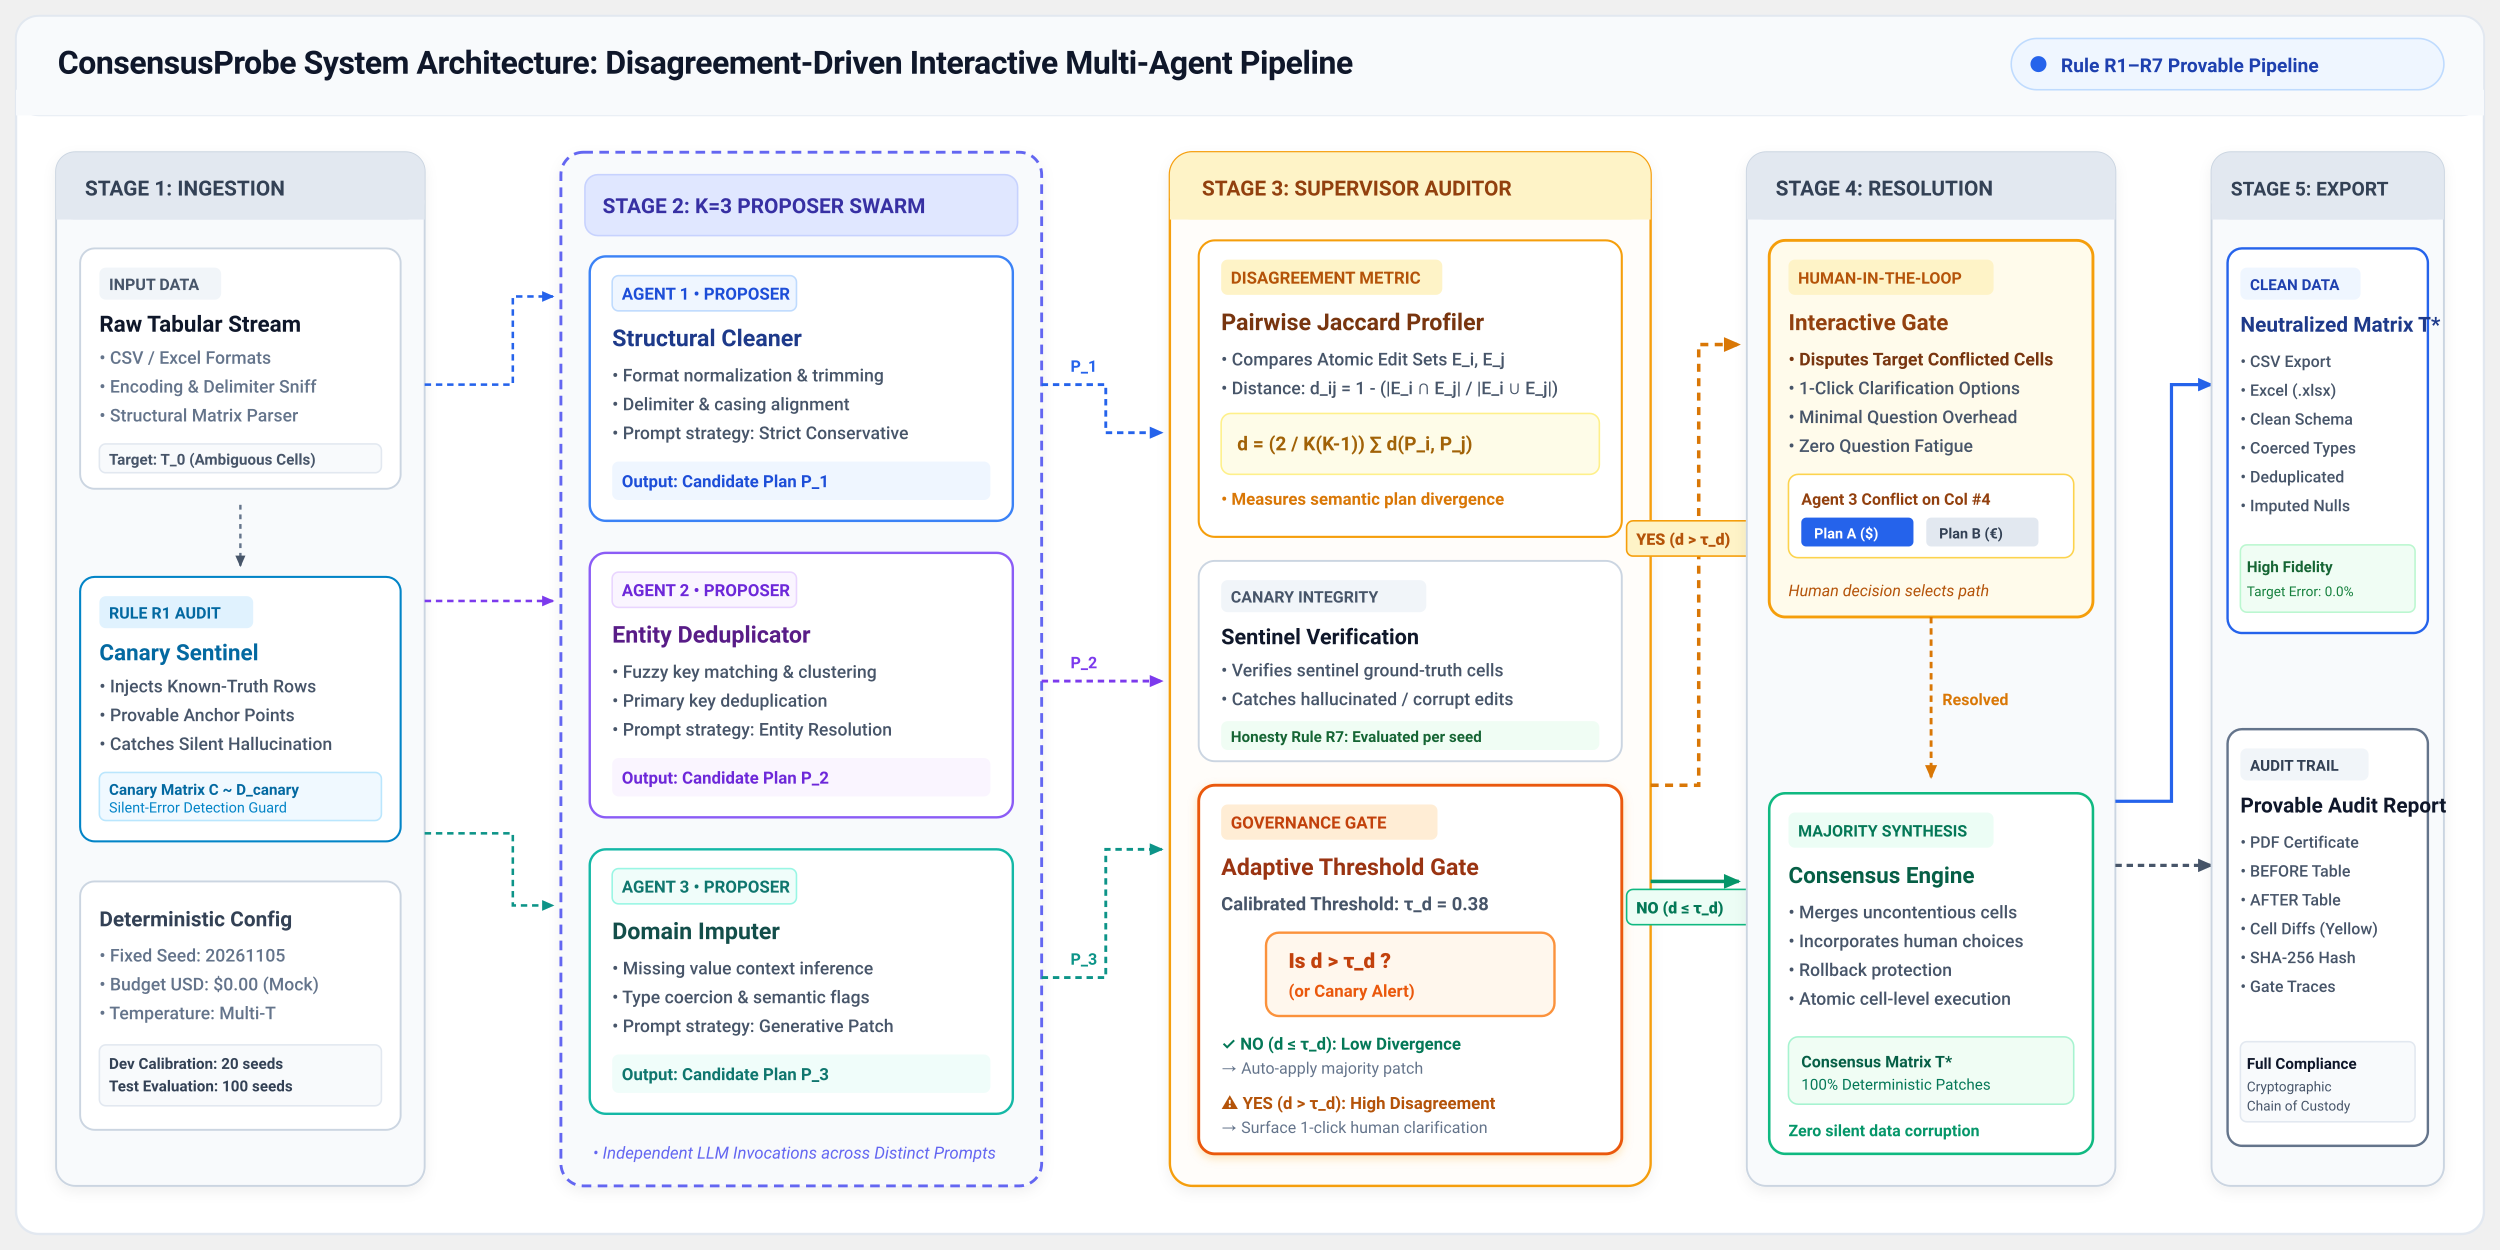
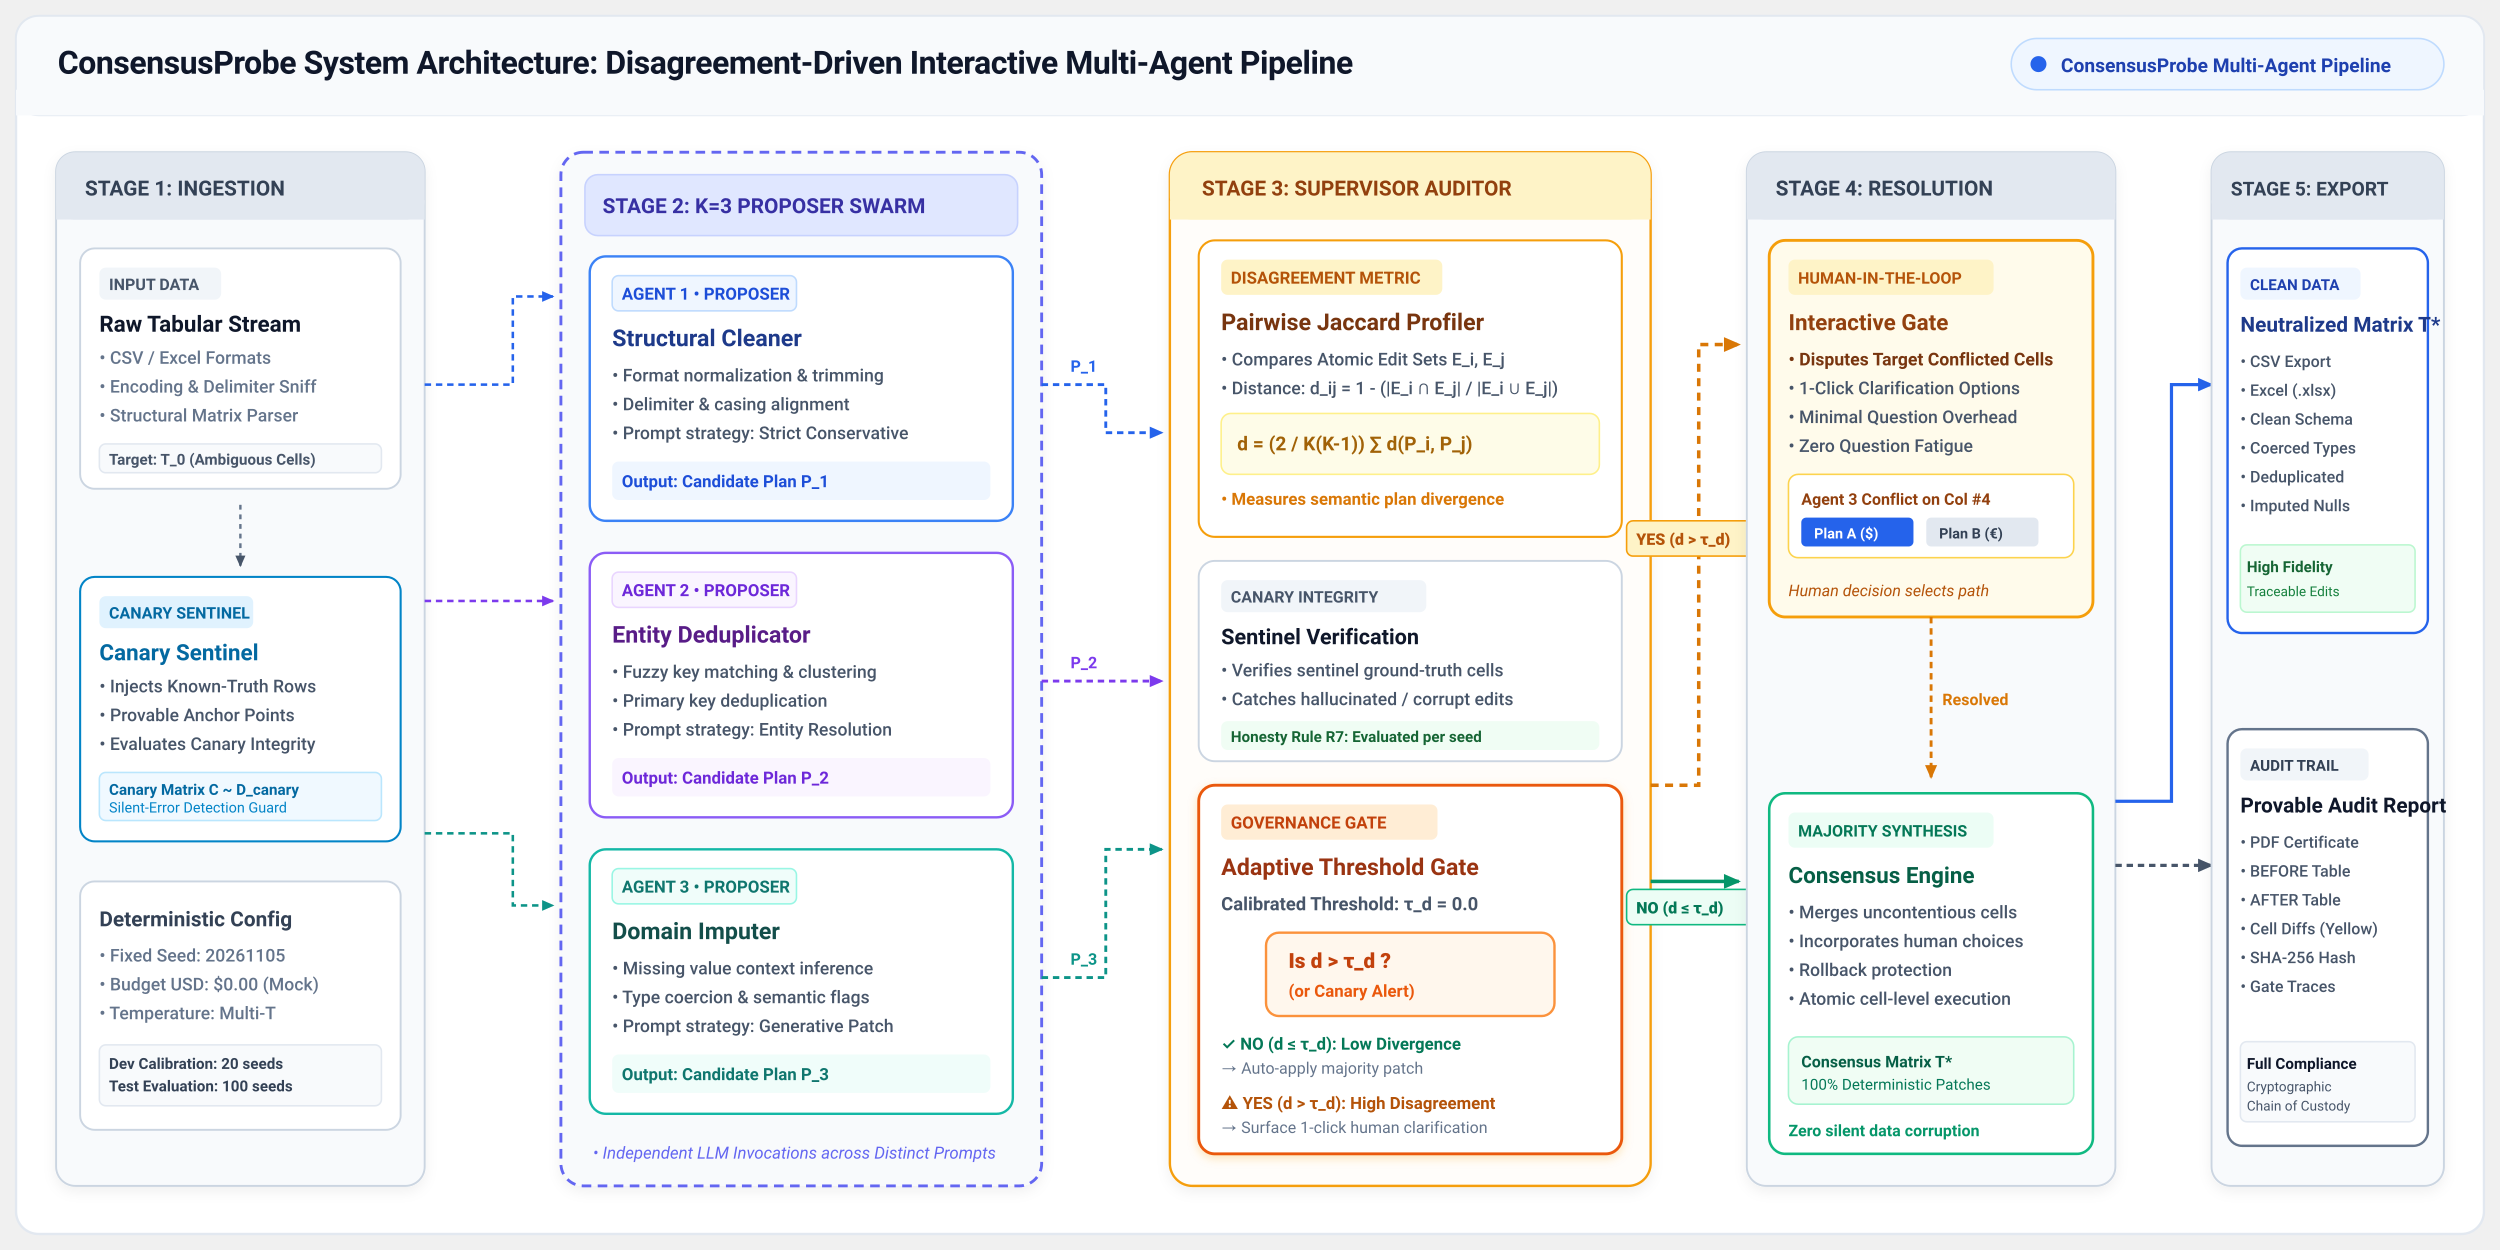
<svg xmlns="http://www.w3.org/2000/svg" viewBox="0 0 1560 780" width="1560" height="780" style="background:#ffffff; font-family:-apple-system, BlinkMacSystemFont, 'Segoe UI', Roboto, Helvetica, Arial, sans-serif;">
  <defs>
    <filter id="card-shadow" x="-5%" y="-5%" width="110%" height="115%" filterUnits="userSpaceOnUse">
      <feDropShadow dx="0" dy="3" stdDeviation="4" flood-color="#0f172a" flood-opacity="0.06" />
    </filter>
    <filter id="glow-amber" x="-10%" y="-10%" width="120%" height="120%">
      <feDropShadow dx="0" dy="2" stdDeviation="3" flood-color="#f59e0b" flood-opacity="0.25" />
    </filter>
    <marker id="arr-slate" viewBox="0 0 10 10" refX="7" refY="5" markerWidth="6" markerHeight="6" orient="auto-start-reverse">
      <path d="M 0 1.5 L 8 5 L 0 8.5 z" fill="#475569" />
    </marker>
    <marker id="arr-blue" viewBox="0 0 10 10" refX="7" refY="5" markerWidth="6" markerHeight="6" orient="auto-start-reverse">
      <path d="M 0 1.5 L 8 5 L 0 8.5 z" fill="#2563eb" />
    </marker>
    <marker id="arr-purple" viewBox="0 0 10 10" refX="7" refY="5" markerWidth="6" markerHeight="6" orient="auto-start-reverse">
      <path d="M 0 1.5 L 8 5 L 0 8.5 z" fill="#7c3aed" />
    </marker>
    <marker id="arr-teal" viewBox="0 0 10 10" refX="7" refY="5" markerWidth="6" markerHeight="6" orient="auto-start-reverse">
      <path d="M 0 1.5 L 8 5 L 0 8.5 z" fill="#0d9488" />
    </marker>
    <marker id="arr-amber" viewBox="0 0 10 10" refX="7" refY="5" markerWidth="6" markerHeight="6" orient="auto-start-reverse">
      <path d="M 0 1.5 L 8 5 L 0 8.5 z" fill="#d97706" />
    </marker>
    <marker id="arr-green" viewBox="0 0 10 10" refX="7" refY="5" markerWidth="6" markerHeight="6" orient="auto-start-reverse">
      <path d="M 0 1.5 L 8 5 L 0 8.5 z" fill="#059669" />
    </marker>
  </defs>
  <rect x="10" y="10" width="1540" height="760" rx="14" fill="#ffffff" stroke="#e2e8f0" stroke-width="1.5" />
  <rect x="10" y="10" width="1540" height="62" rx="14" fill="#f8fafc" stroke="#e2e8f0" stroke-width="1" />
  <rect x="10" y="56" width="1540" height="16" fill="#f8fafc" />
  <text x="36" y="46" font-size="20" font-weight="700" fill="#0f172a" letter-spacing="-0.3">ConsensusProbe System Architecture: Disagreement-Driven Interactive Multi-Agent Pipeline</text>
  <rect x="1255" y="24" width="270" height="32" rx="16" fill="#eff6ff" stroke="#bfdbfe" stroke-width="1" />
  <circle cx="1272" cy="40" r="5" fill="#2563eb" />
-   <text x="1286" y="45" font-size="12" font-weight="600" fill="#1e40af">Rule R1–R7 Provable Pipeline</text>
+   <text x="1286" y="45" font-size="12" font-weight="600" fill="#1e40af">ConsensusProbe Multi-Agent Pipeline</text>
  <g transform="translate(35, 95)">
    <rect x="0" y="0" width="230" height="645" rx="12" fill="#f8fafc" stroke="#cbd5e1" stroke-width="1.2" filter="url(#card-shadow)" />
    <rect x="0" y="0" width="230" height="42" rx="12" fill="#e2e8f0" />
    <rect x="0" y="30" width="230" height="12" fill="#e2e8f0" />
    <text x="18" y="27" font-size="13" font-weight="700" fill="#334155">STAGE 1: INGESTION</text>
    <g transform="translate(15, 60)">
      <rect x="0" y="0" width="200" height="150" rx="9" fill="#ffffff" stroke="#cbd5e1" stroke-width="1.2" />
      <rect x="12" y="12" width="76" height="20" rx="4" fill="#f1f5f9" />
      <text x="18" y="26" font-size="10" font-weight="700" fill="#475569">INPUT DATA</text>
      <text x="12" y="52" font-size="14" font-weight="700" fill="#0f172a">Raw Tabular Stream</text>
      <text x="12" y="72" font-size="11" font-weight="500" fill="#64748b">• CSV / Excel Formats</text>
      <text x="12" y="90" font-size="11" font-weight="500" fill="#64748b">• Encoding &amp; Delimiter Sniff</text>
      <text x="12" y="108" font-size="11" font-weight="500" fill="#64748b">• Structural Matrix Parser</text>
      <rect x="12" y="122" width="176" height="18" rx="4" fill="#f8fafc" stroke="#e2e8f0" />
      <text x="18" y="135" font-size="9.5" font-weight="600" fill="#475569">Target: T_0 (Ambiguous Cells)</text>
    </g>
    <path d="M 115 220 L 115 258" stroke="#64748b" stroke-width="1.5" stroke-dasharray="3,3" marker-end="url(#arr-slate)" />
    <g transform="translate(15, 265)">
      <rect x="0" y="0" width="200" height="165" rx="9" fill="#ffffff" stroke="#0284c7" stroke-width="1.3" />
      <rect x="12" y="12" width="96" height="20" rx="4" fill="#e0f2fe" />
-       <text x="18" y="26" font-size="10" font-weight="700" fill="#0369a1">RULE R1 AUDIT</text>
+       <text x="18" y="26" font-size="10" font-weight="700" fill="#0369a1">CANARY SENTINEL</text>
      <text x="12" y="52" font-size="14" font-weight="700" fill="#0369a1">Canary Sentinel</text>
      <text x="12" y="72" font-size="11" font-weight="500" fill="#475569">• Injects Known-Truth Rows</text>
      <text x="12" y="90" font-size="11" font-weight="500" fill="#475569">• Provable Anchor Points</text>
-       <text x="12" y="108" font-size="11" font-weight="500" fill="#475569">• Catches Silent Hallucination</text>
+       <text x="12" y="108" font-size="11" font-weight="500" fill="#475569">• Evaluates Canary Integrity</text>
      <rect x="12" y="122" width="176" height="30" rx="4" fill="#f0f9ff" stroke="#bae6fd" />
      <text x="18" y="136" font-size="9.5" font-weight="600" fill="#0369a1">Canary Matrix C ~ D_canary</text>
      <text x="18" y="147" font-size="9" fill="#0284c7">Silent-Error Detection Guard</text>
    </g>
    <g transform="translate(15, 455)">
      <rect x="0" y="0" width="200" height="155" rx="9" fill="#ffffff" stroke="#cbd5e1" stroke-width="1.2" />
      <text x="12" y="28" font-size="13" font-weight="700" fill="#334155">Deterministic Config</text>
      <text x="12" y="50" font-size="11" font-weight="500" fill="#64748b">• Fixed Seed: 20261105</text>
      <text x="12" y="68" font-size="11" font-weight="500" fill="#64748b">• Budget USD: $0.00 (Mock)</text>
      <text x="12" y="86" font-size="11" font-weight="500" fill="#64748b">• Temperature: Multi-T</text>
      <rect x="12" y="102" width="176" height="38" rx="4" fill="#f8fafc" stroke="#e2e8f0" />
      <text x="18" y="117" font-size="9.5" font-weight="600" fill="#334155">Dev Calibration: 20 seeds</text>
      <text x="18" y="131" font-size="9.5" font-weight="600" fill="#334155">Test Evaluation: 100 seeds</text>
    </g>
  </g>
  <path d="M 265 240 L 320 240 L 320 185 L 345 185" stroke="#2563eb" stroke-width="1.6" stroke-dasharray="4,3" fill="none" marker-end="url(#arr-blue)" />
  <path d="M 265 375 L 345 375" stroke="#7c3aed" stroke-width="1.6" stroke-dasharray="4,3" fill="none" marker-end="url(#arr-purple)" />
  <path d="M 265 520 L 320 520 L 320 565 L 345 565" stroke="#0d9488" stroke-width="1.6" stroke-dasharray="4,3" fill="none" marker-end="url(#arr-teal)" />
  <g transform="translate(350, 95)">
    <rect x="0" y="0" width="300" height="645" rx="14" fill="#f8fafc" stroke="#6366f1" stroke-width="1.8" stroke-dasharray="6,4" filter="url(#card-shadow)" />
    <rect x="15" y="14" width="270" height="38" rx="8" fill="#e0e7ff" stroke="#c7d2fe" />
    <text x="26" y="38" font-size="13" font-weight="700" fill="#3730a3">STAGE 2: K=3 PROPOSER SWARM</text>
    <g transform="translate(18, 65)">
      <rect x="0" y="0" width="264" height="165" rx="10" fill="#ffffff" stroke="#3b82f6" stroke-width="1.5" />
      <rect x="14" y="12" width="115" height="22" rx="4" fill="#eff6ff" stroke="#bfdbfe" />
      <text x="20" y="27" font-size="10.5" font-weight="700" fill="#1d4ed8">AGENT 1 • PROPOSER</text>
      <text x="14" y="56" font-size="14.5" font-weight="700" fill="#1e3a8a">Structural Cleaner</text>
      <text x="14" y="78" font-size="11" font-weight="500" fill="#475569">• Format normalization &amp; trimming</text>
      <text x="14" y="96" font-size="11" font-weight="500" fill="#475569">• Delimiter &amp; casing alignment</text>
      <text x="14" y="114" font-size="11" font-weight="500" fill="#475569">• Prompt strategy: Strict Conservative</text>
      <rect x="14" y="128" width="236" height="24" rx="4" fill="#eff6ff" />
      <text x="20" y="144" font-size="10.5" font-weight="700" fill="#1d4ed8">Output: Candidate Plan P_1</text>
    </g>
    <g transform="translate(18, 250)">
      <rect x="0" y="0" width="264" height="165" rx="10" fill="#ffffff" stroke="#8b5cf6" stroke-width="1.5" />
      <rect x="14" y="12" width="115" height="22" rx="4" fill="#faf5ff" stroke="#e9d5ff" />
      <text x="20" y="27" font-size="10.5" font-weight="700" fill="#6d28d9">AGENT 2 • PROPOSER</text>
      <text x="14" y="56" font-size="14.5" font-weight="700" fill="#581c87">Entity Deduplicator</text>
      <text x="14" y="78" font-size="11" font-weight="500" fill="#475569">• Fuzzy key matching &amp; clustering</text>
      <text x="14" y="96" font-size="11" font-weight="500" fill="#475569">• Primary key deduplication</text>
      <text x="14" y="114" font-size="11" font-weight="500" fill="#475569">• Prompt strategy: Entity Resolution</text>
      <rect x="14" y="128" width="236" height="24" rx="4" fill="#faf5ff" />
      <text x="20" y="144" font-size="10.5" font-weight="700" fill="#6d28d9">Output: Candidate Plan P_2</text>
    </g>
    <g transform="translate(18, 435)">
      <rect x="0" y="0" width="264" height="165" rx="10" fill="#ffffff" stroke="#14b8a6" stroke-width="1.5" />
      <rect x="14" y="12" width="115" height="22" rx="4" fill="#f0fdfa" stroke="#99f6e4" />
      <text x="20" y="27" font-size="10.5" font-weight="700" fill="#0f766e">AGENT 3 • PROPOSER</text>
      <text x="14" y="56" font-size="14.5" font-weight="700" fill="#134e4a">Domain Imputer</text>
      <text x="14" y="78" font-size="11" font-weight="500" fill="#475569">• Missing value context inference</text>
      <text x="14" y="96" font-size="11" font-weight="500" fill="#475569">• Type coercion &amp; semantic flags</text>
      <text x="14" y="114" font-size="11" font-weight="500" fill="#475569">• Prompt strategy: Generative Patch</text>
      <rect x="14" y="128" width="236" height="24" rx="4" fill="#f0fdfa" />
      <text x="20" y="144" font-size="10.5" font-weight="700" fill="#0f766e">Output: Candidate Plan P_3</text>
    </g>
    <text x="20" y="628" font-size="10.5" font-style="italic" fill="#6366f1">• Independent LLM Invocations across Distinct Prompts</text>
  </g>
  <path d="M 650 240 L 690 240 L 690 270 L 725 270" stroke="#2563eb" stroke-width="1.8" stroke-dasharray="4,3" fill="none" marker-end="url(#arr-blue)" />
  <text x="668" y="232" font-size="10" font-weight="700" fill="#2563eb">P_1</text>
  <path d="M 650 425 L 725 425" stroke="#7c3aed" stroke-width="1.8" stroke-dasharray="4,3" fill="none" marker-end="url(#arr-purple)" />
  <text x="668" y="417" font-size="10" font-weight="700" fill="#7c3aed">P_2</text>
  <path d="M 650 610 L 690 610 L 690 530 L 725 530" stroke="#0d9488" stroke-width="1.8" stroke-dasharray="4,3" fill="none" marker-end="url(#arr-teal)" />
  <text x="668" y="602" font-size="10" font-weight="700" fill="#0d9488">P_3</text>
  <g transform="translate(730, 95)">
    <rect x="0" y="0" width="300" height="645" rx="14" fill="#fffdfa" stroke="#f59e0b" stroke-width="1.5" filter="url(#card-shadow)" />
    <rect x="0" y="0" width="300" height="42" rx="14" fill="#fef3c7" />
    <rect x="0" y="30" width="300" height="12" fill="#fef3c7" />
    <text x="20" y="27" font-size="13" font-weight="700" fill="#92400e">STAGE 3: SUPERVISOR AUDITOR</text>
    <g transform="translate(18, 55)">
      <rect x="0" y="0" width="264" height="185" rx="10" fill="#ffffff" stroke="#f59e0b" stroke-width="1.3" />
      <rect x="14" y="12" width="138" height="22" rx="4" fill="#fef3c7" />
      <text x="20" y="27" font-size="10.5" font-weight="700" fill="#b45309">DISAGREEMENT METRIC</text>
      <text x="14" y="56" font-size="14.5" font-weight="700" fill="#78350f">Pairwise Jaccard Profiler</text>
      <text x="14" y="78" font-size="11" font-weight="500" fill="#475569">• Compares Atomic Edit Sets E_i, E_j</text>
      <text x="14" y="96" font-size="11" font-weight="500" fill="#475569">• Distance: d_ij = 1 - (|E_i ∩ E_j| / |E_i ∪ E_j|)</text>
      <rect x="14" y="108" width="236" height="38" rx="6" fill="#fefce8" stroke="#fef08a" />
      <text x="24" y="131" font-size="12" font-weight="700" fill="#a16207">d = (2 / K(K-1)) ∑ d(P_i, P_j)</text>
      <text x="14" y="165" font-size="10.5" font-weight="600" fill="#d97706">• Measures semantic plan divergence</text>
    </g>
    <g transform="translate(18, 255)">
      <rect x="0" y="0" width="264" height="125" rx="10" fill="#ffffff" stroke="#cbd5e1" stroke-width="1.2" />
      <rect x="14" y="12" width="128" height="20" rx="4" fill="#f1f5f9" />
      <text x="20" y="26" font-size="10" font-weight="700" fill="#475569">CANARY INTEGRITY</text>
      <text x="14" y="52" font-size="13.5" font-weight="700" fill="#0f172a">Sentinel Verification</text>
      <text x="14" y="72" font-size="11" font-weight="500" fill="#475569">• Verifies sentinel ground-truth cells</text>
      <text x="14" y="90" font-size="11" font-weight="500" fill="#475569">• Catches hallucinated / corrupt edits</text>
      <rect x="14" y="100" width="236" height="18" rx="4" fill="#f0fdf4" />
      <text x="20" y="113" font-size="9.5" font-weight="700" fill="#166534">Honesty Rule R7: Evaluated per seed</text>
    </g>
    <g transform="translate(18, 395)">
      <rect x="0" y="0" width="264" height="230" rx="10" fill="#ffffff" stroke="#ea580c" stroke-width="1.8" filter="url(#glow-amber)" />
      <rect x="14" y="12" width="135" height="22" rx="4" fill="#ffedd5" />
      <text x="20" y="27" font-size="10.5" font-weight="700" fill="#c2410c">GOVERNANCE GATE</text>
      <text x="14" y="56" font-size="14.5" font-weight="700" fill="#9a3412">Adaptive Threshold Gate</text>
-       <text x="14" y="78" font-size="11.5" font-weight="600" fill="#475569">Calibrated Threshold: τ_d = 0.38</text>
+       <text x="14" y="78" font-size="11.5" font-weight="600" fill="#475569">Calibrated Threshold: τ_d = 0.0</text>
      <rect x="42" y="92" width="180" height="52" rx="8" fill="#fff7ed" stroke="#fb923c" stroke-width="1.5" />
      <text x="56" y="114" font-size="13" font-weight="800" fill="#c2410c">Is  d &gt; τ_d ?</text>
      <text x="56" y="132" font-size="10.5" font-weight="600" fill="#ea580c">(or Canary Alert)</text>
      <text x="14" y="165" font-size="10.5" font-weight="600" fill="#047857">✓ NO (d ≤ τ_d): Low Divergence</text>
      <text x="14" y="180" font-size="10" fill="#64748b">  → Auto-apply majority patch</text>
      <text x="14" y="202" font-size="10.5" font-weight="600" fill="#b45309">⚠ YES (d &gt; τ_d): High Disagreement</text>
      <text x="14" y="217" font-size="10" fill="#64748b">  → Surface 1-click human clarification</text>
    </g>
  </g>
  <path d="M 1030 490 L 1060 490 L 1060 215 L 1085 215" stroke="#d97706" stroke-width="2.2" stroke-dasharray="5,4" fill="none" marker-end="url(#arr-amber)" />
  <rect x="1015" y="325" width="85" height="22" rx="4" fill="#fef3c7" stroke="#f59e0b" />
  <text x="1021" y="340" font-size="10" font-weight="800" fill="#b45309">YES (d &gt; τ_d)</text>
  <path d="M 1030 550 L 1085 550" stroke="#059669" stroke-width="2.2" fill="none" marker-end="url(#arr-green)" />
  <rect x="1015" y="555" width="85" height="22" rx="4" fill="#ecfdf5" stroke="#10b981" />
  <text x="1021" y="570" font-size="10" font-weight="800" fill="#047857">NO (d ≤ τ_d)</text>
  <g transform="translate(1090, 95)">
    <rect x="0" y="0" width="230" height="645" rx="12" fill="#f8fafc" stroke="#cbd5e1" stroke-width="1.2" filter="url(#card-shadow)" />
    <rect x="0" y="0" width="230" height="42" rx="12" fill="#e2e8f0" />
    <rect x="0" y="30" width="230" height="12" fill="#e2e8f0" />
    <text x="18" y="27" font-size="13" font-weight="700" fill="#334155">STAGE 4: RESOLUTION</text>
    <g transform="translate(14, 55)">
      <rect x="0" y="0" width="202" height="235" rx="10" fill="#fffbeb" stroke="#f59e0b" stroke-width="1.8" />
      <rect x="12" y="12" width="128" height="22" rx="4" fill="#fef3c7" />
      <text x="18" y="27" font-size="10" font-weight="700" fill="#b45309">HUMAN-IN-THE-LOOP</text>
      <text x="12" y="56" font-size="14" font-weight="700" fill="#92400e">Interactive Gate</text>
      <text x="12" y="78" font-size="11" font-weight="600" fill="#78350f">• Disputes Target Conflicted Cells</text>
      <text x="12" y="96" font-size="11" font-weight="500" fill="#475569">• 1-Click Clarification Options</text>
      <text x="12" y="114" font-size="11" font-weight="500" fill="#475569">• Minimal Question Overhead</text>
      <text x="12" y="132" font-size="11" font-weight="500" fill="#475569">• Zero Question Fatigue</text>
      <rect x="12" y="146" width="178" height="52" rx="6" fill="#ffffff" stroke="#fcd34d" />
      <text x="20" y="165" font-size="10" font-weight="700" fill="#92400e">Agent 3 Conflict on Col #4</text>
      <rect x="20" y="173" width="70" height="18" rx="3" fill="#2563eb" />
      <text x="28" y="186" font-size="9" font-weight="700" fill="#ffffff">Plan A ($)</text>
      <rect x="98" y="173" width="70" height="18" rx="3" fill="#e2e8f0" />
      <text x="106" y="186" font-size="9" font-weight="700" fill="#334155">Plan B (€)</text>
      <text x="12" y="222" font-size="10" font-style="italic" fill="#b45309">Human decision selects path</text>
    </g>
    <path d="M 115 290 L 115 390" stroke="#d97706" stroke-width="1.8" stroke-dasharray="4,3" fill="none" marker-end="url(#arr-amber)" />
    <text x="122" y="345" font-size="10" font-weight="700" fill="#d97706">Resolved</text>
    <g transform="translate(14, 400)">
      <rect x="0" y="0" width="202" height="225" rx="10" fill="#ffffff" stroke="#10b981" stroke-width="1.6" />
      <rect x="12" y="12" width="128" height="22" rx="4" fill="#ecfdf5" />
      <text x="18" y="27" font-size="10" font-weight="700" fill="#047857">MAJORITY SYNTHESIS</text>
      <text x="12" y="56" font-size="14" font-weight="700" fill="#065f46">Consensus Engine</text>
      <text x="12" y="78" font-size="11" font-weight="500" fill="#475569">• Merges uncontentious cells</text>
      <text x="12" y="96" font-size="11" font-weight="500" fill="#475569">• Incorporates human choices</text>
      <text x="12" y="114" font-size="11" font-weight="500" fill="#475569">• Rollback protection</text>
      <text x="12" y="132" font-size="11" font-weight="500" fill="#475569">• Atomic cell-level execution</text>
      <rect x="12" y="152" width="178" height="42" rx="6" fill="#f0fdf4" stroke="#a7f3d0" />
      <text x="20" y="171" font-size="10" font-weight="700" fill="#065f46">Consensus Matrix T*</text>
      <text x="20" y="185" font-size="9.5" fill="#047857">100% Deterministic Patches</text>
      <text x="12" y="214" font-size="10" font-weight="600" fill="#059669">Zero silent data corruption</text>
    </g>
  </g>
  <path d="M 1320 500 L 1355 500 L 1355 240 L 1380 240" stroke="#2563eb" stroke-width="2" fill="none" marker-end="url(#arr-blue)" />
  <path d="M 1320 540 L 1380 540" stroke="#475569" stroke-width="2" stroke-dasharray="4,3" fill="none" marker-end="url(#arr-slate)" />
  <g transform="translate(1380, 95)">
    <rect x="0" y="0" width="145" height="645" rx="12" fill="#f8fafc" stroke="#cbd5e1" stroke-width="1.2" filter="url(#card-shadow)" />
    <rect x="0" y="0" width="145" height="42" rx="12" fill="#e2e8f0" />
    <rect x="0" y="30" width="145" height="12" fill="#e2e8f0" />
    <text x="12" y="27" font-size="12" font-weight="700" fill="#334155">STAGE 5: EXPORT</text>
    <g transform="translate(10, 60)">
      <rect x="0" y="0" width="125" height="240" rx="9" fill="#ffffff" stroke="#2563eb" stroke-width="1.5" />
      <rect x="8" y="12" width="75" height="20" rx="4" fill="#eff6ff" />
      <text x="14" y="26" font-size="9.5" font-weight="700" fill="#1e40af">CLEAN DATA</text>
      <text x="8" y="52" font-size="13" font-weight="700" fill="#1e3a8a">Neutralized Matrix T*</text>
      <text x="8" y="74" font-size="10" font-weight="500" fill="#475569">• CSV Export</text>
      <text x="8" y="92" font-size="10" font-weight="500" fill="#475569">• Excel (.xlsx)</text>
      <text x="8" y="110" font-size="10" font-weight="500" fill="#475569">• Clean Schema</text>
      <text x="8" y="128" font-size="10" font-weight="500" fill="#475569">• Coerced Types</text>
      <text x="8" y="146" font-size="10" font-weight="500" fill="#475569">• Deduplicated</text>
      <text x="8" y="164" font-size="10" font-weight="500" fill="#475569">• Imputed Nulls</text>
      <rect x="8" y="185" width="109" height="42" rx="4" fill="#f0fdf4" stroke="#bbf7d0" />
      <text x="12" y="202" font-size="9.5" font-weight="700" fill="#166534">High Fidelity</text>
-       <text x="12" y="217" font-size="8.5" fill="#15803d">Target Error: 0.0%</text>
+       <text x="12" y="217" font-size="8.5" fill="#15803d">Traceable Edits</text>
    </g>
    <g transform="translate(10, 360)">
      <rect x="0" y="0" width="125" height="260" rx="9" fill="#ffffff" stroke="#64748b" stroke-width="1.5" />
      <rect x="8" y="12" width="80" height="20" rx="4" fill="#f1f5f9" />
      <text x="14" y="26" font-size="9.5" font-weight="700" fill="#334155">AUDIT TRAIL</text>
      <text x="8" y="52" font-size="13" font-weight="700" fill="#0f172a">Provable Audit Report</text>
      <text x="8" y="74" font-size="10" font-weight="500" fill="#475569">• PDF Certificate</text>
      <text x="8" y="92" font-size="10" font-weight="500" fill="#475569">• BEFORE Table</text>
      <text x="8" y="110" font-size="10" font-weight="500" fill="#475569">• AFTER Table</text>
      <text x="8" y="128" font-size="10" font-weight="500" fill="#475569">• Cell Diffs (Yellow)</text>
      <text x="8" y="146" font-size="10" font-weight="500" fill="#475569">• SHA-256 Hash</text>
      <text x="8" y="164" font-size="10" font-weight="500" fill="#475569">• Gate Traces</text>
      <rect x="8" y="195" width="109" height="50" rx="4" fill="#f8fafc" stroke="#e2e8f0" />
      <text x="12" y="212" font-size="9.5" font-weight="700" fill="#0f172a">Full Compliance</text>
      <text x="12" y="226" font-size="8.5" fill="#475569">Cryptographic</text>
      <text x="12" y="238" font-size="8.5" fill="#475569">Chain of Custody</text>
    </g>
  </g>
</svg>
